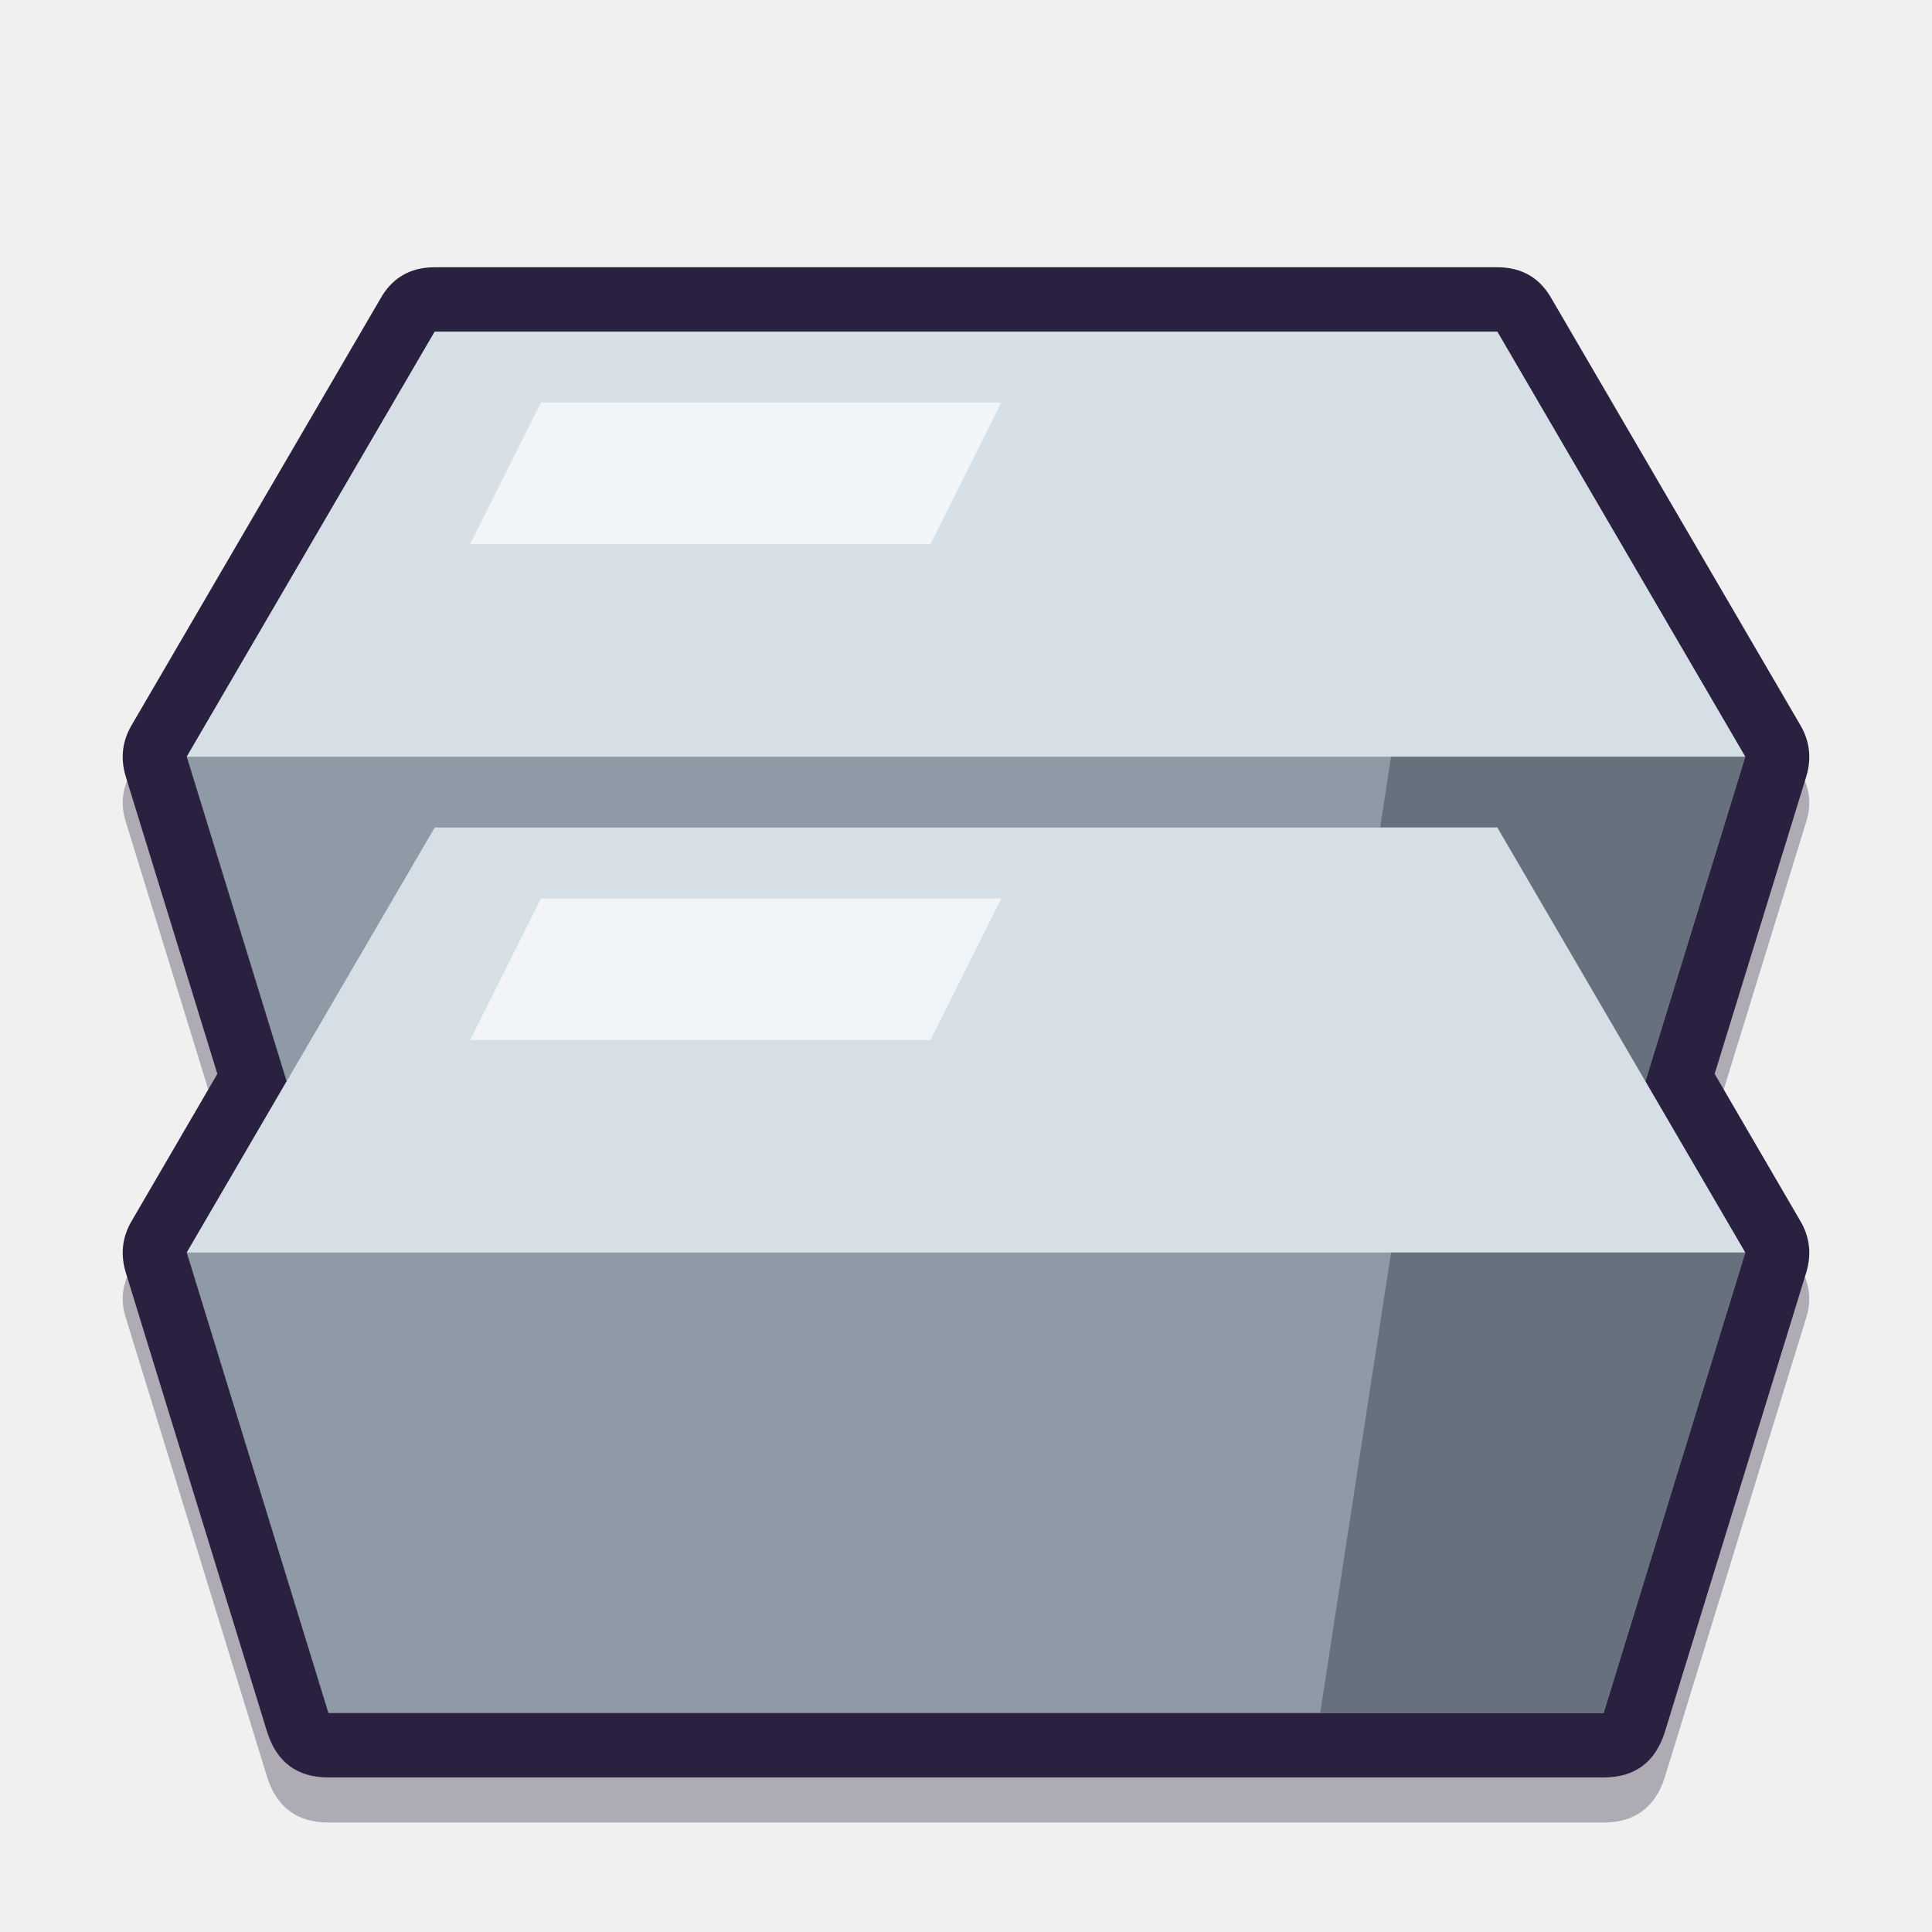
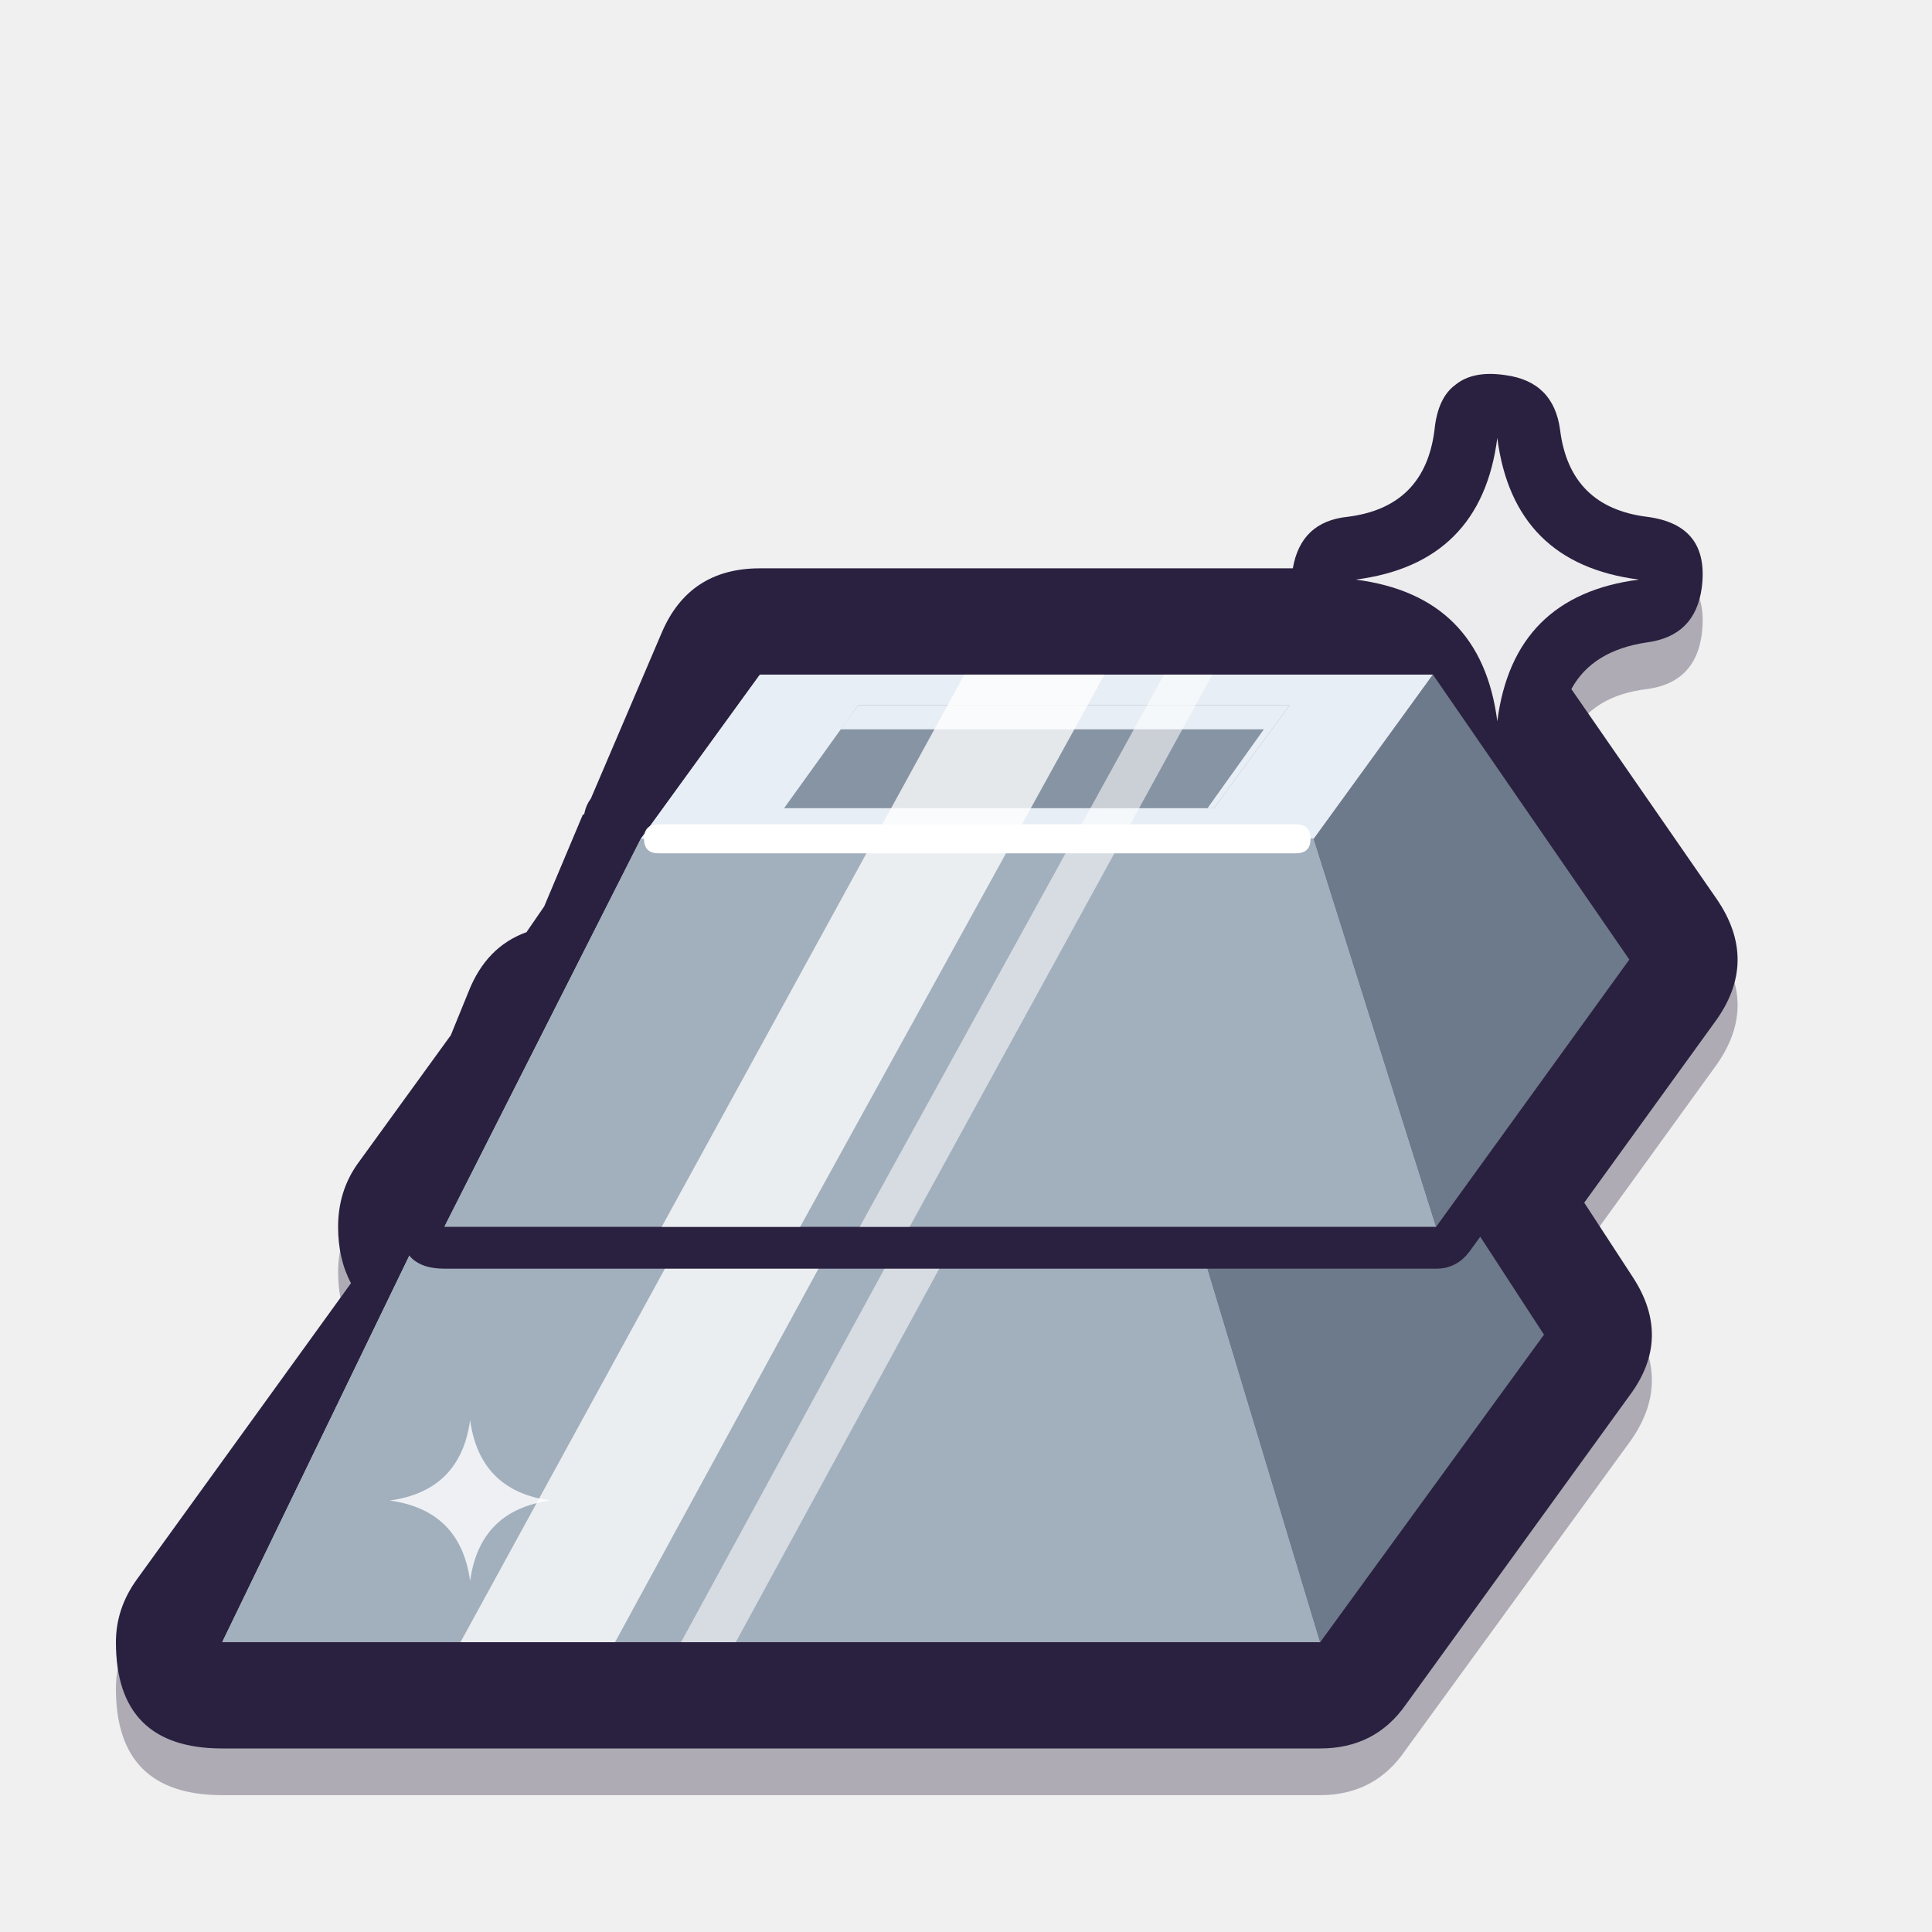
<svg xmlns="http://www.w3.org/2000/svg" viewBox="0 -930 1200 1200">
-   <path fill="#2a2140" fill-opacity="0.333" d="M270 -735H930Q953 -735 964 -715L1118 -451Q1127 -436 1122 -420L1065 -235L1118 -143Q1127 -128 1122 -112L1034 174Q1025 202 996 202H204Q175 202 166 174L78 -112Q73 -128 82 -143L135 -235L78 -420Q73 -436 82 -451L236 -715Q247 -735 270 -735Z" />
-   <path fill="#2a2140" d="M270 -764H930Q953 -764 964 -744L1118 -480Q1127 -465 1122 -448L1065 -263L1118 -172Q1127 -157 1122 -140L1034 146Q1025 174 996 174H204Q175 174 166 146L78 -140Q73 -157 82 -172L135 -263L78 -448Q73 -465 82 -480L236 -744Q247 -764 270 -764Z" />
-   <path fill="#8e9aa6" d="M270 -724H930L1084 -460L996 -174H204L116 -460Z" />
-   <path fill="#d6dee6" d="M270 -724H930L1084 -460H116Z" />
-   <path fill="#ffffff" fill-opacity="0.690" d="M336 -680H622L578 -592H292Z" />
-   <path fill="#66717d" d="M864 -460H1084L996 -174H820Z" />
-   <path fill="#8e9aa6" d="M270 -416H930L1084 -152L996 134H204L116 -152Z" />
-   <path fill="#d6dee6" d="M270 -416H930L1084 -152H116Z" />
-   <path fill="#ffffff" fill-opacity="0.690" d="M336 -372H622L578 -284H292Z" />
-   <path fill="#66717d" d="M864 -152H1084L996 134H820Z" />
+   <path fill="#2a2140" fill-opacity="0.333" d="M85 80 218 -105Q210 -120 210 -140Q210 -161 222 -178L280 -259L291 -286Q302 -313 327 -322L338 -338L362 -395Q363 -396 363 -396Q364 -401 367 -406L411 -509Q428 -549 472 -549H803Q808 -577 837 -581Q885 -587 891 -634Q893 -654 904 -663Q915 -671 935 -669Q965 -665 969 -634Q975 -587 1023 -581Q1062 -576 1057 -536Q1053 -506 1023 -502Q989 -498 976 -473L1066 -343Q1093 -305 1065 -267L984 -155L1014 -109Q1039 -71 1012 -34L873 157Q854 185 820 185H138Q72 185 72 119Q72 97 85 80ZM524 79H800L911 -74L909 -76Q901 -74 892 -74H607ZM922 -250 963 -306 869 -443H825Q824 -435 819 -428Q853 -421 853 -381Q853 -332 805 -332H716L713 -327H836Q848 -327 859 -323Q879 -316 892 -297ZM737 -182Q743 -181 749 -179H842L836 -188L815 -221H759Q758 -211 752 -203ZM327 -39 346 -74H320L313 -58Q313 -56 312 -54Q322 -49 327 -39ZM251 79Q248 71 238 70Q230 69 224 67L216 79ZM469 -327 472 -332H450L448 -327Z" />
+   <path fill="#2a2140" d="M85 51 218 -133Q210 -148 210 -168Q210 -190 222 -207L280 -287L291 -314Q302 -342 327 -351L338 -367L362 -424Q363 -424 363 -425Q364 -430 367 -434L411 -537Q428 -577 472 -577H803Q808 -606 837 -609Q885 -615 891 -663Q893 -683 904 -691Q915 -700 935 -697Q965 -693 969 -663Q975 -615 1023 -609Q1062 -604 1057 -565Q1053 -535 1023 -531Q989 -526 976 -502L1066 -372Q1093 -333 1065 -295L984 -183L1014 -137Q1039 -99 1012 -63L873 129Q854 156 820 156H138Q72 156 72 90Q72 69 85 51ZM524 50H800L911 -103L909 -104Q901 -102 892 -102H607ZM922 -278 963 -335 869 -472H825Q824 -463 819 -456Q853 -450 853 -409Q853 -361 805 -361H716L713 -356H836Q848 -356 859 -352Q879 -345 892 -325ZM737 -210Q743 -210 749 -208H842L836 -217L815 -250H759Q758 -240 752 -232ZM327 -67 346 -102H320L313 -87Q313 -85 312 -83Q322 -78 327 -67ZM251 50Q248 43 238 41Q230 40 224 38L216 50ZM469 -356 472 -361H450L448 -356Z" />
+   <path fill="#2a2140" d="M117 75 253 -114 328 -299Q335 -316 352 -316H836Q851 -316 859 -304L981 -116Q991 -101 980 -86L841 105Q833 116 820 116H138Q112 116 112 90Q112 81 117 75Z" />
+   <path fill="#c6d0db" d="M138 90 260 -162 352 -290 277 -101Z" />
+   <path fill="#6d7a8b" d="M820 90 959 -101 836 -290 744 -162Z" />
+   <path fill="#a2afbd" d="M138 90H820L744 -162H260Z" />
+   <path fill="#e8eef5" d="M260 -162H744L836 -290H352Z" />
+   <path fill="#8794a4" d="M361 -181H671L736 -270H426Z" />
+   <path fill="#e8eef5" d="M415 -255 426 -270H736L671 -181H667L720 -255H415Z" />
+   <path fill="#ffffff" fill-opacity="0.784" d="M494 -290H589L382 90H286L494 -290Z" />
+   <path fill="#ffffff" fill-opacity="0.565" d="M630 -290H664L457 90H423L630 -290Z" />
+   <path fill="#ffffff" d="M271 -171H733Q742 -171 742 -162Q742 -153 733 -153H271Q262 -153 262 -162Q262 -171 271 -171Z" />
+   <path fill="#2a2140" d="M254 -184 373 -347 447 -522Q454 -538 472 -538H890Q904 -538 911 -526L1034 -349Q1044 -334 1033 -319L913 -153Q905 -142 892 -142H276Q249 -142 249 -168Q249 -177 254 -184Z" />
+   <path fill="#c6d0db" d="M276 -168 398 -409 472 -511 396 -334Z" />
+   <path fill="#6d7a8b" d="M892 -168 1012 -334 890 -511 816 -409Z" />
+   <path fill="#a2afbd" d="M276 -168H892L816 -409H398Z" />
+   <path fill="#e8eef5" d="M398 -409H816L890 -511H472Z" />
+   <path fill="#8794a4" d="M487 -428H754L801 -492H533Z" />
+   <path fill="#e8eef5" d="M522 -477 533 -492H801L754 -428H750L785 -477H522Z" />
+   <path fill="#ffffff" fill-opacity="0.784" d="M599 -511H686L497 -168H411L599 -511Z" />
+   <path fill="#ffffff" fill-opacity="0.565" d="M723 -511H753L565 -168H534L723 -511Z" />
+   <path fill="#ffffff" d="M409 -418H805Q814 -418 814 -409Q814 -400 805 -400H409Q400 -400 400 -409Q400 -418 409 -418Z" />
+   <path fill="#ffffff" fill-opacity="0.910" d="M930 -658Q940 -580 1018 -570Q940 -560 930 -482Q920 -560 842 -570Q920 -580 930 -658Z" />
+   <path fill="#ffffff" fill-opacity="0.816" d="M292 -48Q298 -4 342 2Q298 8 292 52Q286 8 242 2Q286 -4 292 -48Z" />
</svg>
